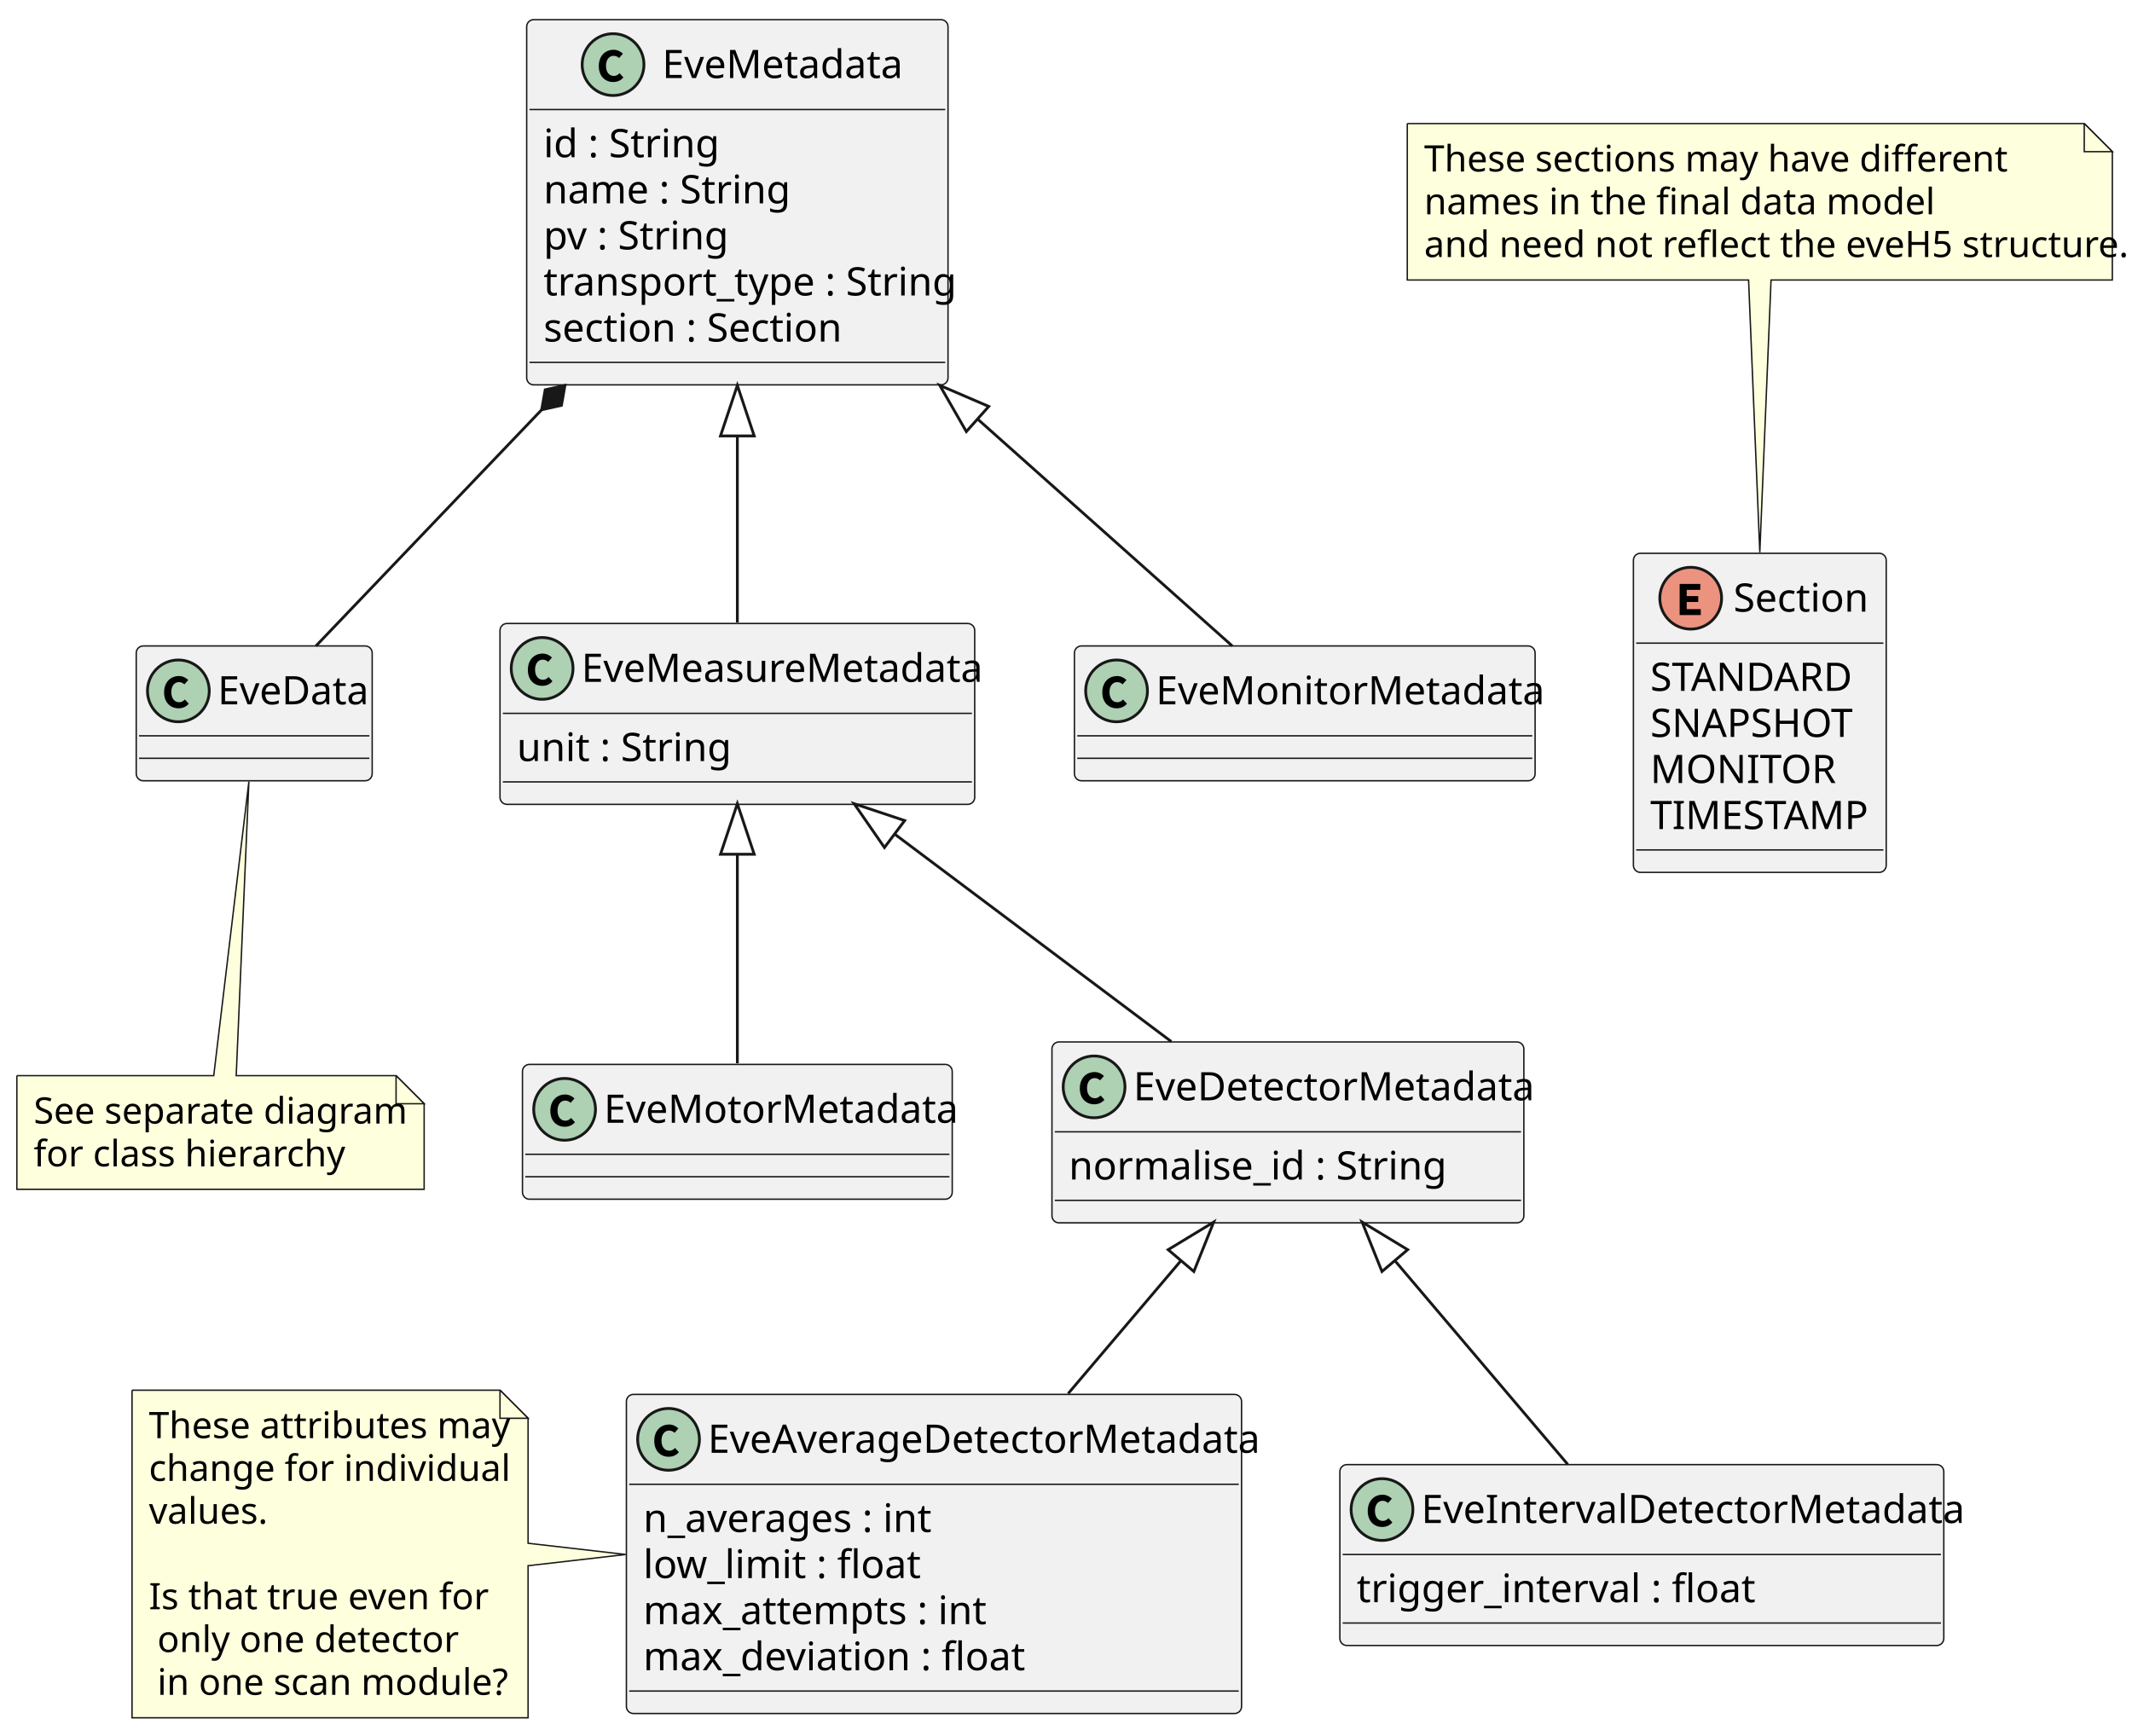
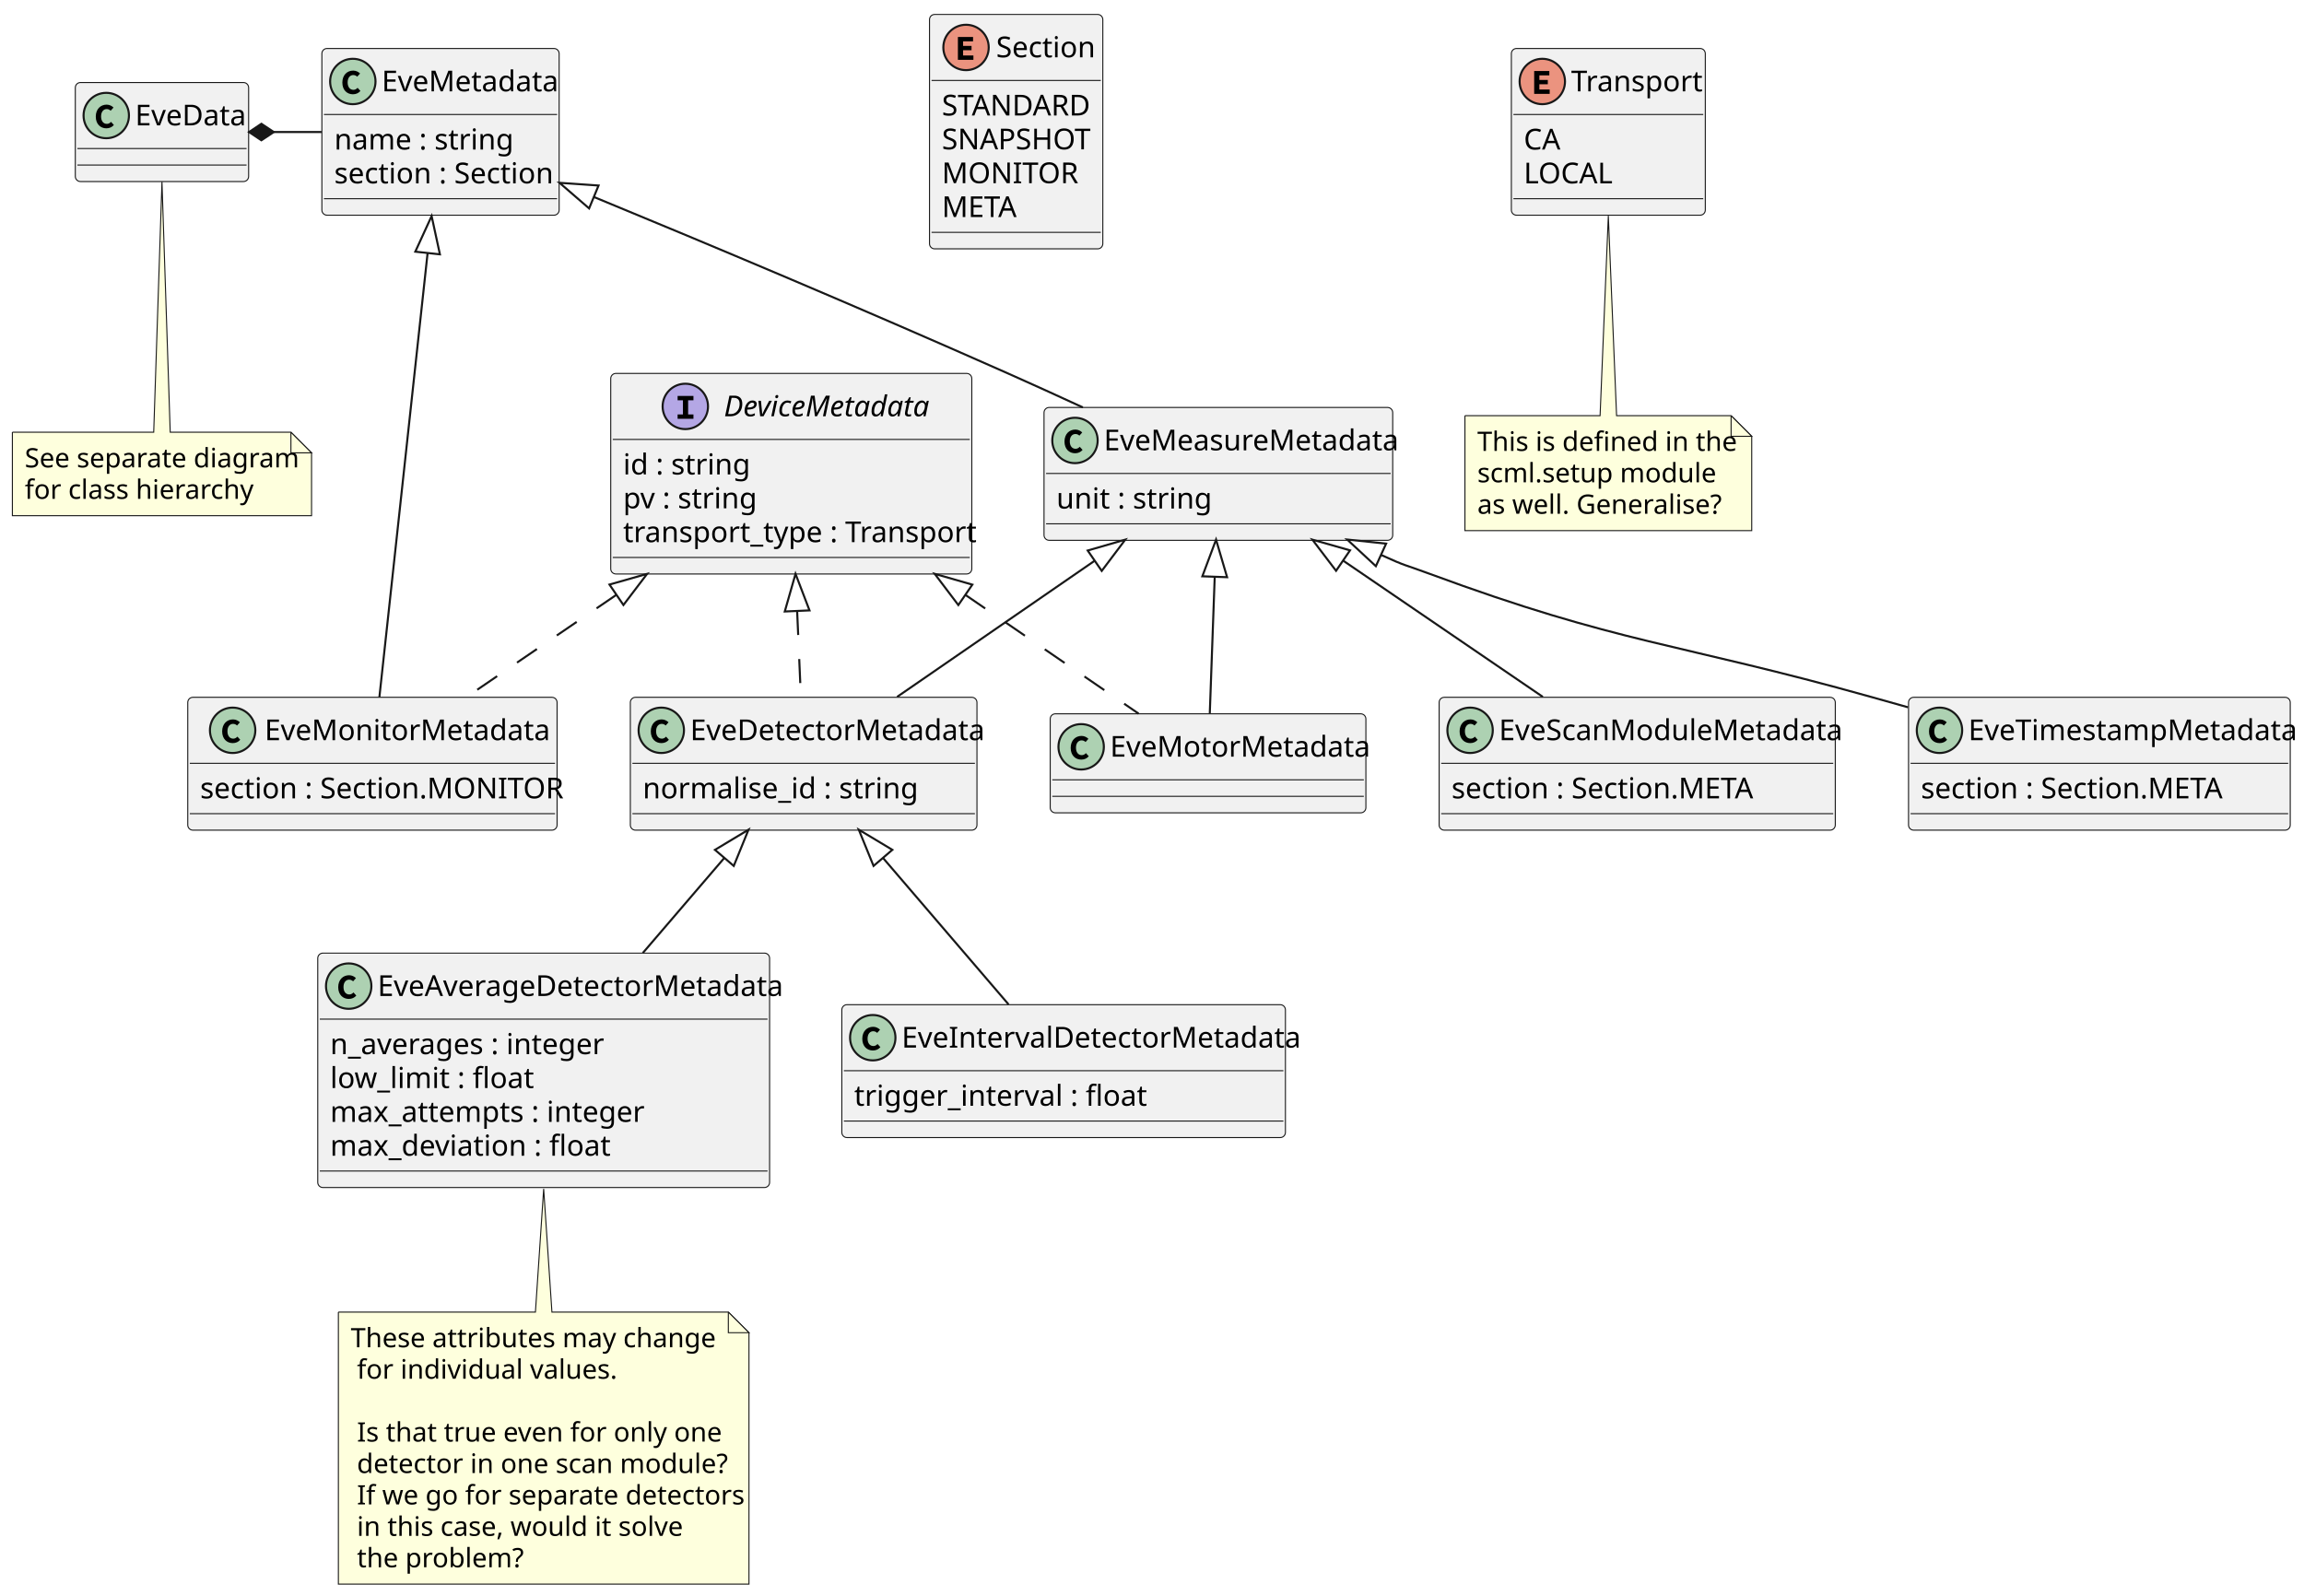
- <svg xmlns="http://www.w3.org/2000/svg" contentStyleType="text/css" height="618px" preserveAspectRatio="none" style="width:759px;height:618px;background:#FFFFFF;" version="1.1" viewBox="0 0 759 618" width="759px" zoomAndPan="magnify">
+ <svg xmlns="http://www.w3.org/2000/svg" contentStyleType="text/css" height="464.4px" preserveAspectRatio="none" style="width:670px;height:464px;background:#FFFFFF;" version="1.1" viewBox="0 0 670 464" width="670.2px" zoomAndPan="magnify">
  <defs />
  <g>
    <g id="elem_EveMetadata">
-       <rect codeLine="2" fill="#F1F1F1" height="130.031" id="EveMetadata" rx="2.5" ry="2.5" style="stroke:#181818;stroke-width:0.5;" width="150" x="187.5" y="7" />
-       <ellipse cx="218.25" cy="23" fill="#ADD1B2" rx="11" ry="11" style="stroke:#181818;stroke-width:1.0;" />
-       <path d="M218.297,29.203 C219.797,29.203 221.031,28.641 221.938,27.578 L220.562,26.062 C220.016,26.656 219.359,27.047 218.562,27.047 C216.891,27.047 215.734,25.719 215.734,23.438 C215.734,21.219 216.891,19.875 218.453,19.875 C219.266,19.875 219.859,20.188 220.391,20.672 L221.766,19.125 C221.016,18.391 219.859,17.719 218.453,17.719 C215.5,17.719 213.172,19.859 213.172,23.531 C213.172,27.25 215.547,29.203 218.297,29.203 Z " fill="#000000" />
-       <text fill="#000000" font-family="sans-serif" font-size="14" lengthAdjust="spacing" textLength="83" x="235.75" y="27.785">EveMetadata</text>
-       <line style="stroke:#181818;stroke-width:0.5;" x1="188.5" x2="336.5" y1="39" y2="39" />
-       <text fill="#000000" font-family="sans-serif" font-size="14" lengthAdjust="spacing" textLength="57" x="193.5" y="55.988">id : String</text>
-       <text fill="#000000" font-family="sans-serif" font-size="14" lengthAdjust="spacing" textLength="81" x="193.5" y="72.394">name : String</text>
-       <text fill="#000000" font-family="sans-serif" font-size="14" lengthAdjust="spacing" textLength="61" x="193.5" y="88.801">pv : String</text>
-       <text fill="#000000" font-family="sans-serif" font-size="14" lengthAdjust="spacing" textLength="138" x="193.5" y="105.207">transport_type : String</text>
-       <text fill="#000000" font-family="sans-serif" font-size="14" lengthAdjust="spacing" textLength="100" x="193.5" y="121.613">section : Section</text>
-       <line style="stroke:#181818;stroke-width:0.5;" x1="188.5" x2="336.5" y1="129.031" y2="129.031" />
+       <rect codeLine="2" fill="#F1F1F1" height="48.487" id="EveMetadata" rx="1.5" ry="1.5" style="stroke:#181818;stroke-width:0.3;" width="69" x="93.6" y="14.1" />
+       <ellipse cx="102.6" cy="23.7" fill="#ADD1B2" rx="6.6" ry="6.6" style="stroke:#181818;stroke-width:0.6;" />
+       <path d="M102.628,27.422 C103.528,27.422 104.269,27.084 104.812,26.447 L103.987,25.538 C103.659,25.894 103.266,26.128 102.787,26.128 C101.784,26.128 101.091,25.331 101.091,23.962 C101.091,22.631 101.784,21.825 102.722,21.825 C103.209,21.825 103.566,22.012 103.884,22.303 L104.709,21.375 C104.259,20.934 103.566,20.531 102.722,20.531 C100.95,20.531 99.553,21.816 99.553,24.019 C99.553,26.25 100.978,27.422 102.628,27.422 Z " fill="#000000" />
+       <text fill="#000000" font-family="sans-serif" font-size="8.4" lengthAdjust="spacing" textLength="49.8" x="111" y="26.571">EveMetadata</text>
+       <line style="stroke:#181818;stroke-width:0.3;" x1="94.2" x2="162" y1="33.3" y2="33.3" />
+       <text fill="#000000" font-family="sans-serif" font-size="8.4" lengthAdjust="spacing" textLength="48" x="97.2" y="43.493">name : string</text>
+       <text fill="#000000" font-family="sans-serif" font-size="8.4" lengthAdjust="spacing" textLength="60" x="97.2" y="53.337">section : Section</text>
+       <line style="stroke:#181818;stroke-width:0.3;" x1="94.2" x2="162" y1="57.788" y2="57.788" />
    </g>
    <g id="elem_EveData">
-       <rect codeLine="10" fill="#F1F1F1" height="48" id="EveData" rx="2.5" ry="2.5" style="stroke:#181818;stroke-width:0.5;" width="84" x="48.5" y="230" />
-       <ellipse cx="63.5" cy="246" fill="#ADD1B2" rx="11" ry="11" style="stroke:#181818;stroke-width:1.0;" />
-       <path d="M63.547,252.203 C65.047,252.203 66.281,251.641 67.188,250.578 L65.812,249.062 C65.266,249.656 64.609,250.047 63.812,250.047 C62.141,250.047 60.984,248.719 60.984,246.438 C60.984,244.219 62.141,242.875 63.703,242.875 C64.516,242.875 65.109,243.188 65.641,243.672 L67.016,242.125 C66.266,241.391 65.109,240.719 63.703,240.719 C60.75,240.719 58.422,242.859 58.422,246.531 C58.422,250.25 60.797,252.203 63.547,252.203 Z " fill="#000000" />
-       <text fill="#000000" font-family="sans-serif" font-size="14" lengthAdjust="spacing" textLength="52" x="77.5" y="250.785">EveData</text>
-       <line style="stroke:#181818;stroke-width:0.5;" x1="49.5" x2="131.5" y1="262" y2="262" />
-       <line style="stroke:#181818;stroke-width:0.5;" x1="49.5" x2="131.5" y1="270" y2="270" />
+       <rect codeLine="7" fill="#F1F1F1" height="28.8" id="EveData" rx="1.5" ry="1.5" style="stroke:#181818;stroke-width:0.3;" width="50.4" x="21.9" y="24" />
+       <ellipse cx="30.9" cy="33.6" fill="#ADD1B2" rx="6.6" ry="6.6" style="stroke:#181818;stroke-width:0.6;" />
+       <path d="M30.928,37.322 C31.828,37.322 32.569,36.984 33.112,36.347 L32.288,35.438 C31.959,35.794 31.566,36.028 31.087,36.028 C30.084,36.028 29.391,35.231 29.391,33.862 C29.391,32.531 30.084,31.725 31.022,31.725 C31.509,31.725 31.866,31.913 32.184,32.203 L33.009,31.275 C32.559,30.834 31.866,30.431 31.022,30.431 C29.25,30.431 27.853,31.716 27.853,33.919 C27.853,36.15 29.278,37.322 30.928,37.322 Z " fill="#000000" />
+       <text fill="#000000" font-family="sans-serif" font-size="8.4" lengthAdjust="spacing" textLength="31.2" x="39.3" y="36.471">EveData</text>
+       <line style="stroke:#181818;stroke-width:0.3;" x1="22.5" x2="71.7" y1="43.2" y2="43.2" />
+       <line style="stroke:#181818;stroke-width:0.3;" x1="22.5" x2="71.7" y1="48" y2="48" />
    </g>
    <g id="elem_GMN4">
-       <path d="M6,383 L6,423.469 A0,0 0 0 0 6,423.469 L151,423.469 A0,0 0 0 0 151,423.469 L151,393 L141,383 L84.09,383 L88.6,278.29 L76.09,383 L6,383 A0,0 0 0 0 6,383 " fill="#FEFFDD" style="stroke:#181818;stroke-width:0.5;" />
-       <path d="M141,383 L141,393 L151,393 L141,383 " fill="#FEFFDD" style="stroke:#181818;stroke-width:0.5;" />
-       <text fill="#000000" font-family="sans-serif" font-size="13" lengthAdjust="spacing" textLength="124" x="12" y="400.06">See separate diagram</text>
-       <text fill="#000000" font-family="sans-serif" font-size="13" lengthAdjust="spacing" textLength="105" x="12" y="415.295">for class hierarchy</text>
+       <path d="M3.6,125.7 L3.6,149.981 A0,0 0 0 0 3.6,149.981 L90.6,149.981 A0,0 0 0 0 90.6,149.981 L90.6,131.7 L84.6,125.7 L49.5,125.7 L47.1,52.848 L44.7,125.7 L3.6,125.7 A0,0 0 0 0 3.6,125.7 " fill="#FEFFDD" style="stroke:#181818;stroke-width:0.3;" />
+       <path d="M84.6,125.7 L84.6,131.7 L90.6,131.7 L84.6,125.7 " fill="#FEFFDD" style="stroke:#181818;stroke-width:0.3;" />
+       <text fill="#000000" font-family="sans-serif" font-size="7.8" lengthAdjust="spacing" textLength="74.4" x="7.2" y="135.936">See separate diagram</text>
+       <text fill="#000000" font-family="sans-serif" font-size="7.8" lengthAdjust="spacing" textLength="63" x="7.2" y="145.077">for class hierarchy</text>
    </g>
    <g id="elem_Section">
-       <rect codeLine="14" fill="#F1F1F1" height="113.625" id="Section" rx="2.5" ry="2.5" style="stroke:#181818;stroke-width:0.5;" width="90" x="581.5" y="197" />
-       <ellipse cx="601.9" cy="213" fill="#EB937F" rx="11" ry="11" style="stroke:#181818;stroke-width:1.0;" />
-       <path d="M597.962,219 L605.478,219 L605.478,216.891 L600.478,216.891 L600.478,214.344 L604.572,214.344 L604.572,212.25 L600.478,212.25 L600.478,210.031 L605.306,210.031 L605.306,207.922 L597.962,207.922 L597.962,219 Z " fill="#000000" />
-       <text fill="#000000" font-family="sans-serif" font-size="14" lengthAdjust="spacing" textLength="46" x="617.1" y="217.785">Section</text>
-       <line style="stroke:#181818;stroke-width:0.5;" x1="582.5" x2="670.5" y1="229" y2="229" />
-       <text fill="#000000" font-family="sans-serif" font-size="14" lengthAdjust="spacing" textLength="71" x="587.5" y="245.988">STANDARD</text>
-       <text fill="#000000" font-family="sans-serif" font-size="14" lengthAdjust="spacing" textLength="72" x="587.5" y="262.394">SNAPSHOT</text>
-       <text fill="#000000" font-family="sans-serif" font-size="14" lengthAdjust="spacing" textLength="63" x="587.5" y="278.801">MONITOR</text>
-       <text fill="#000000" font-family="sans-serif" font-size="14" lengthAdjust="spacing" textLength="78" x="587.5" y="295.207">TIMESTAMP</text>
-       <line style="stroke:#181818;stroke-width:0.5;" x1="582.5" x2="670.5" y1="302.625" y2="302.625" />
-     </g>
-     <g id="elem_GMN8">
-       <path d="M501,44 L501,99.703 A0,0 0 0 0 501,99.703 L622.5,99.703 L626.5,196.67 L630.5,99.703 L752,99.703 A0,0 0 0 0 752,99.703 L752,54 L742,44 L501,44 A0,0 0 0 0 501,44 " fill="#FEFFDD" style="stroke:#181818;stroke-width:0.5;" />
-       <path d="M742,44 L742,54 L752,54 L742,44 " fill="#FEFFDD" style="stroke:#181818;stroke-width:0.5;" />
-       <text fill="#000000" font-family="sans-serif" font-size="13" lengthAdjust="spacing" textLength="197" x="507" y="61.06">These sections may have different</text>
-       <text fill="#000000" font-family="sans-serif" font-size="13" lengthAdjust="spacing" textLength="167" x="507" y="76.295">names in the final data model</text>
-       <text fill="#000000" font-family="sans-serif" font-size="13" lengthAdjust="spacing" textLength="230" x="507" y="91.529">and need not reflect the eveH5 structure.</text>
+       <rect codeLine="11" fill="#F1F1F1" height="68.175" id="Section" rx="1.5" ry="1.5" style="stroke:#181818;stroke-width:0.3;" width="50.4" x="270.3" y="4.2" />
+       <ellipse cx="280.92" cy="13.8" fill="#EB937F" rx="6.6" ry="6.6" style="stroke:#181818;stroke-width:0.6;" />
+       <path d="M278.558,17.4 L283.067,17.4 L283.067,16.134 L280.067,16.134 L280.067,14.606 L282.523,14.606 L282.523,13.35 L280.067,13.35 L280.067,12.019 L282.964,12.019 L282.964,10.753 L278.558,10.753 L278.558,17.4 Z " fill="#000000" />
+       <text fill="#000000" font-family="sans-serif" font-size="8.4" lengthAdjust="spacing" textLength="27.6" x="289.68" y="16.671">Section</text>
+       <line style="stroke:#181818;stroke-width:0.3;" x1="270.9" x2="320.1" y1="23.4" y2="23.4" />
+       <text fill="#000000" font-family="sans-serif" font-size="8.4" lengthAdjust="spacing" textLength="42.6" x="273.9" y="33.593">STANDARD</text>
+       <text fill="#000000" font-family="sans-serif" font-size="8.4" lengthAdjust="spacing" textLength="43.2" x="273.9" y="43.437">SNAPSHOT</text>
+       <text fill="#000000" font-family="sans-serif" font-size="8.4" lengthAdjust="spacing" textLength="37.8" x="273.9" y="53.281">MONITOR</text>
+       <text fill="#000000" font-family="sans-serif" font-size="8.4" lengthAdjust="spacing" textLength="22.2" x="273.9" y="63.124">META</text>
+       <line style="stroke:#181818;stroke-width:0.3;" x1="270.9" x2="320.1" y1="67.575" y2="67.575" />
+     </g>
+     <g id="elem_Transport">
+       <rect codeLine="18" fill="#F1F1F1" height="48.487" id="Transport" rx="1.5" ry="1.5" style="stroke:#181818;stroke-width:0.3;" width="56.4" x="439.5" y="14.1" />
+       <ellipse cx="448.5" cy="23.7" fill="#EB937F" rx="6.6" ry="6.6" style="stroke:#181818;stroke-width:0.6;" />
+       <path d="M446.137,27.3 L450.647,27.3 L450.647,26.034 L447.647,26.034 L447.647,24.506 L450.103,24.506 L450.103,23.25 L447.647,23.25 L447.647,21.919 L450.544,21.919 L450.544,20.653 L446.137,20.653 L446.137,27.3 Z " fill="#000000" />
+       <text fill="#000000" font-family="sans-serif" font-size="8.4" lengthAdjust="spacing" textLength="37.2" x="456.9" y="26.571">Transport</text>
+       <line style="stroke:#181818;stroke-width:0.3;" x1="440.1" x2="495.3" y1="33.3" y2="33.3" />
+       <text fill="#000000" font-family="sans-serif" font-size="8.4" lengthAdjust="spacing" textLength="10.8" x="443.1" y="43.493">CA</text>
+       <text fill="#000000" font-family="sans-serif" font-size="8.4" lengthAdjust="spacing" textLength="26.4" x="443.1" y="53.337">LOCAL</text>
+       <line style="stroke:#181818;stroke-width:0.3;" x1="440.1" x2="495.3" y1="57.788" y2="57.788" />
+     </g>
+     <g id="elem_GMN9">
+       <path d="M426,120.9 L426,154.322 A0,0 0 0 0 426,154.322 L509.4,154.322 A0,0 0 0 0 509.4,154.322 L509.4,126.9 L503.4,120.9 L470.1,120.9 L467.7,62.748 L465.3,120.9 L426,120.9 A0,0 0 0 0 426,120.9 " fill="#FEFFDD" style="stroke:#181818;stroke-width:0.3;" />
+       <path d="M503.4,120.9 L503.4,126.9 L509.4,126.9 L503.4,120.9 " fill="#FEFFDD" style="stroke:#181818;stroke-width:0.3;" />
+       <text fill="#000000" font-family="sans-serif" font-size="7.8" lengthAdjust="spacing" textLength="70.8" x="429.6" y="131.136">This is defined in the</text>
+       <text fill="#000000" font-family="sans-serif" font-size="7.8" lengthAdjust="spacing" textLength="64.8" x="429.6" y="140.277">scml.setup module</text>
+       <text fill="#000000" font-family="sans-serif" font-size="7.8" lengthAdjust="spacing" textLength="67.8" x="429.6" y="149.418">as well. Generalise?</text>
+     </g>
+     <g id="elem_DeviceMetadata">
+       <rect codeLine="24" fill="#F1F1F1" height="58.331" id="DeviceMetadata" rx="1.5" ry="1.5" style="stroke:#181818;stroke-width:0.3;" width="105" x="177.6" y="108.6" />
+       <ellipse cx="199.29" cy="118.2" fill="#B4A7E5" rx="6.6" ry="6.6" style="stroke:#181818;stroke-width:0.6;" />
+       <path d="M197.049,121.8 L201.653,121.8 L201.653,120.534 L200.106,120.534 L200.106,116.419 L201.653,116.419 L201.653,115.153 L197.049,115.153 L197.049,116.419 L198.596,116.419 L198.596,120.534 L197.049,120.534 L197.049,121.8 Z " fill="#000000" />
+       <text fill="#000000" font-family="sans-serif" font-size="8.4" font-style="italic" lengthAdjust="spacing" textLength="57.6" x="210.51" y="121.071">DeviceMetadata</text>
+       <line style="stroke:#181818;stroke-width:0.3;" x1="178.2" x2="282" y1="127.8" y2="127.8" />
+       <text fill="#000000" font-family="sans-serif" font-size="8.4" lengthAdjust="spacing" textLength="33.6" x="181.2" y="137.993">id : string</text>
+       <text fill="#000000" font-family="sans-serif" font-size="8.4" lengthAdjust="spacing" textLength="36" x="181.2" y="147.837">pv : string</text>
+       <text fill="#000000" font-family="sans-serif" font-size="8.4" lengthAdjust="spacing" textLength="97.8" x="181.2" y="157.68">transport_type : Transport</text>
+       <line style="stroke:#181818;stroke-width:0.3;" x1="178.2" x2="282" y1="162.131" y2="162.131" />
    </g>
    <g id="elem_EveMeasureMetadata">
-       <rect codeLine="22" fill="#F1F1F1" height="64.406" id="EveMeasureMetadata" rx="2.5" ry="2.5" style="stroke:#181818;stroke-width:0.5;" width="169" x="178" y="222" />
-       <ellipse cx="193" cy="238" fill="#ADD1B2" rx="11" ry="11" style="stroke:#181818;stroke-width:1.0;" />
-       <path d="M193.047,244.203 C194.547,244.203 195.781,243.641 196.688,242.578 L195.312,241.062 C194.766,241.656 194.109,242.047 193.312,242.047 C191.641,242.047 190.484,240.719 190.484,238.438 C190.484,236.219 191.641,234.875 193.203,234.875 C194.016,234.875 194.609,235.188 195.141,235.672 L196.516,234.125 C195.766,233.391 194.609,232.719 193.203,232.719 C190.25,232.719 187.922,234.859 187.922,238.531 C187.922,242.25 190.297,244.203 193.047,244.203 Z " fill="#000000" />
-       <text fill="#000000" font-family="sans-serif" font-size="14" lengthAdjust="spacing" textLength="137" x="207" y="242.785">EveMeasureMetadata</text>
-       <line style="stroke:#181818;stroke-width:0.5;" x1="179" x2="346" y1="254" y2="254" />
-       <text fill="#000000" font-family="sans-serif" font-size="14" lengthAdjust="spacing" textLength="70" x="184" y="270.988">unit : String</text>
-       <line style="stroke:#181818;stroke-width:0.5;" x1="179" x2="346" y1="278.406" y2="278.406" />
+       <rect codeLine="30" fill="#F1F1F1" height="38.644" id="EveMeasureMetadata" rx="1.5" ry="1.5" style="stroke:#181818;stroke-width:0.3;" width="101.4" x="303.6" y="118.5" />
+       <ellipse cx="312.6" cy="128.1" fill="#ADD1B2" rx="6.6" ry="6.6" style="stroke:#181818;stroke-width:0.6;" />
+       <path d="M312.628,131.822 C313.528,131.822 314.269,131.484 314.812,130.847 L313.988,129.938 C313.659,130.294 313.266,130.528 312.788,130.528 C311.784,130.528 311.091,129.731 311.091,128.363 C311.091,127.031 311.784,126.225 312.722,126.225 C313.209,126.225 313.566,126.412 313.884,126.703 L314.709,125.775 C314.259,125.334 313.566,124.931 312.722,124.931 C310.95,124.931 309.553,126.216 309.553,128.419 C309.553,130.65 310.978,131.822 312.628,131.822 Z " fill="#000000" />
+       <text fill="#000000" font-family="sans-serif" font-size="8.4" lengthAdjust="spacing" textLength="82.2" x="321" y="130.971">EveMeasureMetadata</text>
+       <line style="stroke:#181818;stroke-width:0.3;" x1="304.2" x2="404.4" y1="137.7" y2="137.7" />
+       <text fill="#000000" font-family="sans-serif" font-size="8.4" lengthAdjust="spacing" textLength="41.4" x="307.2" y="147.893">unit : string</text>
+       <line style="stroke:#181818;stroke-width:0.3;" x1="304.2" x2="404.4" y1="152.344" y2="152.344" />
    </g>
    <g id="elem_EveMonitorMetadata">
-       <rect codeLine="26" fill="#F1F1F1" height="48" id="EveMonitorMetadata" rx="2.5" ry="2.5" style="stroke:#181818;stroke-width:0.5;" width="164" x="382.5" y="230" />
-       <ellipse cx="397.5" cy="246" fill="#ADD1B2" rx="11" ry="11" style="stroke:#181818;stroke-width:1.0;" />
-       <path d="M397.547,252.203 C399.047,252.203 400.281,251.641 401.188,250.578 L399.812,249.062 C399.266,249.656 398.609,250.047 397.812,250.047 C396.141,250.047 394.984,248.719 394.984,246.438 C394.984,244.219 396.141,242.875 397.703,242.875 C398.516,242.875 399.109,243.188 399.641,243.672 L401.016,242.125 C400.266,241.391 399.109,240.719 397.703,240.719 C394.75,240.719 392.422,242.859 392.422,246.531 C392.422,250.25 394.797,252.203 397.547,252.203 Z " fill="#000000" />
-       <text fill="#000000" font-family="sans-serif" font-size="14" lengthAdjust="spacing" textLength="132" x="411.5" y="250.785">EveMonitorMetadata</text>
-       <line style="stroke:#181818;stroke-width:0.5;" x1="383.5" x2="545.5" y1="262" y2="262" />
-       <line style="stroke:#181818;stroke-width:0.5;" x1="383.5" x2="545.5" y1="270" y2="270" />
+       <rect codeLine="34" fill="#F1F1F1" height="38.644" id="EveMonitorMetadata" rx="1.5" ry="1.5" style="stroke:#181818;stroke-width:0.3;" width="107.4" x="54.6" y="202.8" />
+       <ellipse cx="67.65" cy="212.4" fill="#ADD1B2" rx="6.6" ry="6.6" style="stroke:#181818;stroke-width:0.6;" />
+       <path d="M67.678,216.122 C68.578,216.122 69.319,215.784 69.862,215.147 L69.037,214.238 C68.709,214.594 68.316,214.828 67.838,214.828 C66.834,214.828 66.141,214.031 66.141,212.662 C66.141,211.331 66.834,210.525 67.772,210.525 C68.259,210.525 68.616,210.713 68.934,211.003 L69.759,210.075 C69.309,209.634 68.616,209.231 67.772,209.231 C66,209.231 64.603,210.516 64.603,212.719 C64.603,214.95 66.028,216.122 67.678,216.122 Z " fill="#000000" />
+       <text fill="#000000" font-family="sans-serif" font-size="8.4" lengthAdjust="spacing" textLength="79.2" x="76.95" y="215.271">EveMonitorMetadata</text>
+       <line style="stroke:#181818;stroke-width:0.3;" x1="55.2" x2="161.4" y1="222" y2="222" />
+       <text fill="#000000" font-family="sans-serif" font-size="8.4" lengthAdjust="spacing" textLength="100.2" x="58.2" y="232.193">section : Section.MONITOR</text>
+       <line style="stroke:#181818;stroke-width:0.3;" x1="55.2" x2="161.4" y1="236.644" y2="236.644" />
    </g>
    <g id="elem_EveMotorMetadata">
-       <rect codeLine="29" fill="#F1F1F1" height="48" id="EveMotorMetadata" rx="2.5" ry="2.5" style="stroke:#181818;stroke-width:0.5;" width="153" x="186" y="379" />
-       <ellipse cx="201" cy="395" fill="#ADD1B2" rx="11" ry="11" style="stroke:#181818;stroke-width:1.0;" />
-       <path d="M201.047,401.203 C202.547,401.203 203.781,400.641 204.688,399.578 L203.312,398.062 C202.766,398.656 202.109,399.047 201.312,399.047 C199.641,399.047 198.484,397.719 198.484,395.438 C198.484,393.219 199.641,391.875 201.203,391.875 C202.016,391.875 202.609,392.188 203.141,392.672 L204.516,391.125 C203.766,390.391 202.609,389.719 201.203,389.719 C198.25,389.719 195.922,391.859 195.922,395.531 C195.922,399.25 198.297,401.203 201.047,401.203 Z " fill="#000000" />
-       <text fill="#000000" font-family="sans-serif" font-size="14" lengthAdjust="spacing" textLength="121" x="215" y="399.785">EveMotorMetadata</text>
-       <line style="stroke:#181818;stroke-width:0.5;" x1="187" x2="338" y1="411" y2="411" />
-       <line style="stroke:#181818;stroke-width:0.5;" x1="187" x2="338" y1="419" y2="419" />
+       <rect codeLine="38" fill="#F1F1F1" height="28.8" id="EveMotorMetadata" rx="1.5" ry="1.5" style="stroke:#181818;stroke-width:0.3;" width="91.8" x="305.4" y="207.6" />
+       <ellipse cx="314.4" cy="217.2" fill="#ADD1B2" rx="6.6" ry="6.6" style="stroke:#181818;stroke-width:0.6;" />
+       <path d="M314.428,220.922 C315.328,220.922 316.069,220.584 316.613,219.947 L315.788,219.037 C315.459,219.394 315.066,219.628 314.587,219.628 C313.584,219.628 312.891,218.831 312.891,217.463 C312.891,216.131 313.584,215.325 314.522,215.325 C315.009,215.325 315.366,215.512 315.684,215.803 L316.509,214.875 C316.059,214.434 315.366,214.031 314.522,214.031 C312.75,214.031 311.353,215.316 311.353,217.519 C311.353,219.75 312.778,220.922 314.428,220.922 Z " fill="#000000" />
+       <text fill="#000000" font-family="sans-serif" font-size="8.4" lengthAdjust="spacing" textLength="72.6" x="322.8" y="220.071">EveMotorMetadata</text>
+       <line style="stroke:#181818;stroke-width:0.3;" x1="306" x2="396.6" y1="226.8" y2="226.8" />
+       <line style="stroke:#181818;stroke-width:0.3;" x1="306" x2="396.6" y1="231.6" y2="231.6" />
    </g>
    <g id="elem_EveDetectorMetadata">
-       <rect codeLine="32" fill="#F1F1F1" height="64.406" id="EveDetectorMetadata" rx="2.5" ry="2.5" style="stroke:#181818;stroke-width:0.5;" width="168" x="374.5" y="371" />
-       <ellipse cx="389.5" cy="387" fill="#ADD1B2" rx="11" ry="11" style="stroke:#181818;stroke-width:1.0;" />
-       <path d="M389.547,393.203 C391.047,393.203 392.281,392.641 393.188,391.578 L391.812,390.062 C391.266,390.656 390.609,391.047 389.812,391.047 C388.141,391.047 386.984,389.719 386.984,387.438 C386.984,385.219 388.141,383.875 389.703,383.875 C390.516,383.875 391.109,384.188 391.641,384.672 L393.016,383.125 C392.266,382.391 391.109,381.719 389.703,381.719 C386.75,381.719 384.422,383.859 384.422,387.531 C384.422,391.25 386.797,393.203 389.547,393.203 Z " fill="#000000" />
-       <text fill="#000000" font-family="sans-serif" font-size="14" lengthAdjust="spacing" textLength="136" x="403.5" y="391.785">EveDetectorMetadata</text>
-       <line style="stroke:#181818;stroke-width:0.5;" x1="375.5" x2="541.5" y1="403" y2="403" />
-       <text fill="#000000" font-family="sans-serif" font-size="14" lengthAdjust="spacing" textLength="124" x="380.5" y="419.988">normalise_id : String</text>
-       <line style="stroke:#181818;stroke-width:0.5;" x1="375.5" x2="541.5" y1="427.406" y2="427.406" />
+       <rect codeLine="41" fill="#F1F1F1" height="38.644" id="EveDetectorMetadata" rx="1.5" ry="1.5" style="stroke:#181818;stroke-width:0.3;" width="100.8" x="183.3" y="202.8" />
+       <ellipse cx="192.3" cy="212.4" fill="#ADD1B2" rx="6.6" ry="6.6" style="stroke:#181818;stroke-width:0.6;" />
+       <path d="M192.328,216.122 C193.228,216.122 193.969,215.784 194.512,215.147 L193.688,214.238 C193.359,214.594 192.966,214.828 192.488,214.828 C191.484,214.828 190.791,214.031 190.791,212.662 C190.791,211.331 191.484,210.525 192.422,210.525 C192.909,210.525 193.266,210.713 193.584,211.003 L194.409,210.075 C193.959,209.634 193.266,209.231 192.422,209.231 C190.65,209.231 189.253,210.516 189.253,212.719 C189.253,214.95 190.678,216.122 192.328,216.122 Z " fill="#000000" />
+       <text fill="#000000" font-family="sans-serif" font-size="8.4" lengthAdjust="spacing" textLength="81.6" x="200.7" y="215.271">EveDetectorMetadata</text>
+       <line style="stroke:#181818;stroke-width:0.3;" x1="183.9" x2="283.5" y1="222" y2="222" />
+       <text fill="#000000" font-family="sans-serif" font-size="8.4" lengthAdjust="spacing" textLength="73.8" x="186.9" y="232.193">normalise_id : string</text>
+       <line style="stroke:#181818;stroke-width:0.3;" x1="183.9" x2="283.5" y1="236.644" y2="236.644" />
+     </g>
+     <g id="elem_EveTimestampMetadata">
+       <rect codeLine="45" fill="#F1F1F1" height="38.644" id="EveTimestampMetadata" rx="1.5" ry="1.5" style="stroke:#181818;stroke-width:0.3;" width="111" x="555" y="202.8" />
+       <ellipse cx="564" cy="212.4" fill="#ADD1B2" rx="6.6" ry="6.6" style="stroke:#181818;stroke-width:0.6;" />
+       <path d="M564.028,216.122 C564.928,216.122 565.669,215.784 566.212,215.147 L565.388,214.238 C565.059,214.594 564.666,214.828 564.188,214.828 C563.184,214.828 562.491,214.031 562.491,212.662 C562.491,211.331 563.184,210.525 564.122,210.525 C564.609,210.525 564.966,210.713 565.284,211.003 L566.109,210.075 C565.659,209.634 564.966,209.231 564.122,209.231 C562.35,209.231 560.953,210.516 560.953,212.719 C560.953,214.95 562.378,216.122 564.028,216.122 Z " fill="#000000" />
+       <text fill="#000000" font-family="sans-serif" font-size="8.4" lengthAdjust="spacing" textLength="91.8" x="572.4" y="215.271">EveTimestampMetadata</text>
+       <line style="stroke:#181818;stroke-width:0.3;" x1="555.6" x2="665.4" y1="222" y2="222" />
+       <text fill="#000000" font-family="sans-serif" font-size="8.4" lengthAdjust="spacing" textLength="84.6" x="558.6" y="232.193">section : Section.META</text>
+       <line style="stroke:#181818;stroke-width:0.3;" x1="555.6" x2="665.4" y1="236.644" y2="236.644" />
+     </g>
+     <g id="elem_EveScanModuleMetadata">
+       <rect codeLine="49" fill="#F1F1F1" height="38.644" id="EveScanModuleMetadata" rx="1.5" ry="1.5" style="stroke:#181818;stroke-width:0.3;" width="115.2" x="418.5" y="202.8" />
+       <ellipse cx="427.5" cy="212.4" fill="#ADD1B2" rx="6.6" ry="6.6" style="stroke:#181818;stroke-width:0.6;" />
+       <path d="M427.528,216.122 C428.428,216.122 429.169,215.784 429.712,215.147 L428.887,214.238 C428.559,214.594 428.166,214.828 427.688,214.828 C426.684,214.828 425.991,214.031 425.991,212.662 C425.991,211.331 426.684,210.525 427.622,210.525 C428.109,210.525 428.466,210.713 428.784,211.003 L429.609,210.075 C429.159,209.634 428.466,209.231 427.622,209.231 C425.85,209.231 424.453,210.516 424.453,212.719 C424.453,214.95 425.878,216.122 427.528,216.122 Z " fill="#000000" />
+       <text fill="#000000" font-family="sans-serif" font-size="8.4" lengthAdjust="spacing" textLength="96" x="435.9" y="215.271">EveScanModuleMetadata</text>
+       <line style="stroke:#181818;stroke-width:0.3;" x1="419.1" x2="533.1" y1="222" y2="222" />
+       <text fill="#000000" font-family="sans-serif" font-size="8.4" lengthAdjust="spacing" textLength="84.6" x="422.1" y="232.193">section : Section.META</text>
+       <line style="stroke:#181818;stroke-width:0.3;" x1="419.1" x2="533.1" y1="236.644" y2="236.644" />
    </g>
    <g id="elem_EveAverageDetectorMetadata">
-       <rect codeLine="36" fill="#F1F1F1" height="113.625" id="EveAverageDetectorMetadata" rx="2.5" ry="2.5" style="stroke:#181818;stroke-width:0.5;" width="219" x="223" y="496.5" />
-       <ellipse cx="238" cy="512.5" fill="#ADD1B2" rx="11" ry="11" style="stroke:#181818;stroke-width:1.0;" />
-       <path d="M238.047,518.703 C239.547,518.703 240.781,518.141 241.688,517.078 L240.312,515.562 C239.766,516.156 239.109,516.547 238.312,516.547 C236.641,516.547 235.484,515.219 235.484,512.938 C235.484,510.719 236.641,509.375 238.203,509.375 C239.016,509.375 239.609,509.688 240.141,510.172 L241.516,508.625 C240.766,507.891 239.609,507.219 238.203,507.219 C235.25,507.219 232.922,509.359 232.922,513.031 C232.922,516.75 235.297,518.703 238.047,518.703 Z " fill="#000000" />
-       <text fill="#000000" font-family="sans-serif" font-size="14" lengthAdjust="spacing" textLength="187" x="252" y="517.285">EveAverageDetectorMetadata</text>
-       <line style="stroke:#181818;stroke-width:0.5;" x1="224" x2="441" y1="528.5" y2="528.5" />
-       <text fill="#000000" font-family="sans-serif" font-size="14" lengthAdjust="spacing" textLength="96" x="229" y="545.488">n_averages : int</text>
-       <text fill="#000000" font-family="sans-serif" font-size="14" lengthAdjust="spacing" textLength="92" x="229" y="561.894">low_limit : float</text>
-       <text fill="#000000" font-family="sans-serif" font-size="14" lengthAdjust="spacing" textLength="115" x="229" y="578.301">max_attempts : int</text>
-       <text fill="#000000" font-family="sans-serif" font-size="14" lengthAdjust="spacing" textLength="128" x="229" y="594.707">max_deviation : float</text>
-       <line style="stroke:#181818;stroke-width:0.5;" x1="224" x2="441" y1="602.125" y2="602.125" />
-     </g>
-     <g id="elem_GMN16">
-       <path d="M47,495 L47,611.641 A0,0 0 0 0 47,611.641 L188,611.641 A0,0 0 0 0 188,611.641 L188,557.5 L222.75,553.5 L188,549.5 L188,505 L178,495 L47,495 A0,0 0 0 0 47,495 " fill="#FEFFDD" style="stroke:#181818;stroke-width:0.5;" />
-       <path d="M178,495 L178,505 L188,505 L178,495 " fill="#FEFFDD" style="stroke:#181818;stroke-width:0.5;" />
-       <text fill="#000000" font-family="sans-serif" font-size="13" lengthAdjust="spacing" textLength="120" x="53" y="512.061">These attributes may</text>
-       <text fill="#000000" font-family="sans-serif" font-size="13" lengthAdjust="spacing" textLength="117" x="53" y="527.295">change for individual</text>
-       <text fill="#000000" font-family="sans-serif" font-size="13" lengthAdjust="spacing" textLength="40" x="53" y="542.529">values.</text>
-       <text fill="#000000" font-family="sans-serif" font-size="13" lengthAdjust="spacing" textLength="3" x="53" y="557.764"> </text>
-       <text fill="#000000" font-family="sans-serif" font-size="13" lengthAdjust="spacing" textLength="110" x="53" y="572.998">Is that true even for</text>
-       <text fill="#000000" font-family="sans-serif" font-size="13" lengthAdjust="spacing" textLength="97" x="56" y="588.232">only one detector</text>
-       <text fill="#000000" font-family="sans-serif" font-size="13" lengthAdjust="spacing" textLength="116" x="56" y="603.467">in one scan module?</text>
+       <rect codeLine="53" fill="#F1F1F1" height="68.175" id="EveAverageDetectorMetadata" rx="1.5" ry="1.5" style="stroke:#181818;stroke-width:0.3;" width="131.4" x="92.4" y="277.2" />
+       <ellipse cx="101.4" cy="286.8" fill="#ADD1B2" rx="6.6" ry="6.6" style="stroke:#181818;stroke-width:0.6;" />
+       <path d="M101.428,290.522 C102.328,290.522 103.069,290.184 103.612,289.547 L102.787,288.637 C102.459,288.994 102.066,289.228 101.588,289.228 C100.584,289.228 99.891,288.431 99.891,287.062 C99.891,285.731 100.584,284.925 101.522,284.925 C102.009,284.925 102.366,285.113 102.684,285.403 L103.509,284.475 C103.059,284.034 102.366,283.631 101.522,283.631 C99.75,283.631 98.353,284.916 98.353,287.119 C98.353,289.35 99.778,290.522 101.428,290.522 Z " fill="#000000" />
+       <text fill="#000000" font-family="sans-serif" font-size="8.4" lengthAdjust="spacing" textLength="112.2" x="109.8" y="289.671">EveAverageDetectorMetadata</text>
+       <line style="stroke:#181818;stroke-width:0.3;" x1="93" x2="223.2" y1="296.4" y2="296.4" />
+       <text fill="#000000" font-family="sans-serif" font-size="8.4" lengthAdjust="spacing" textLength="73.8" x="96" y="306.593">n_averages : integer</text>
+       <text fill="#000000" font-family="sans-serif" font-size="8.4" lengthAdjust="spacing" textLength="55.2" x="96" y="316.437">low_limit : float</text>
+       <text fill="#000000" font-family="sans-serif" font-size="8.4" lengthAdjust="spacing" textLength="85.2" x="96" y="326.281">max_attempts : integer</text>
+       <text fill="#000000" font-family="sans-serif" font-size="8.4" lengthAdjust="spacing" textLength="76.8" x="96" y="336.124">max_deviation : float</text>
+       <line style="stroke:#181818;stroke-width:0.3;" x1="93" x2="223.2" y1="340.575" y2="340.575" />
+     </g>
+     <g id="elem_GMN23">
+       <path d="M98.4,381.6 L98.4,460.725 A0,0 0 0 0 98.4,460.725 L217.8,460.725 A0,0 0 0 0 217.8,460.725 L217.8,387.6 L211.8,381.6 L160.5,381.6 L158.1,345.768 L155.7,381.6 L98.4,381.6 A0,0 0 0 0 98.4,381.6 " fill="#FEFFDD" style="stroke:#181818;stroke-width:0.3;" />
+       <path d="M211.8,381.6 L211.8,387.6 L217.8,387.6 L211.8,381.6 " fill="#FEFFDD" style="stroke:#181818;stroke-width:0.3;" />
+       <text fill="#000000" font-family="sans-serif" font-size="7.8" lengthAdjust="spacing" textLength="99" x="102" y="391.836">These attributes may change</text>
+       <text fill="#000000" font-family="sans-serif" font-size="7.8" lengthAdjust="spacing" textLength="69" x="103.8" y="400.977">for individual values.</text>
+       <text fill="#000000" font-family="sans-serif" font-size="7.8" lengthAdjust="spacing" textLength="1.8" x="102" y="410.118"> </text>
+       <text fill="#000000" font-family="sans-serif" font-size="7.8" lengthAdjust="spacing" textLength="96" x="103.8" y="419.258">Is that true even for only one</text>
+       <text fill="#000000" font-family="sans-serif" font-size="7.8" lengthAdjust="spacing" textLength="99.6" x="103.8" y="428.399">detector in one scan module?</text>
+       <text fill="#000000" font-family="sans-serif" font-size="7.8" lengthAdjust="spacing" textLength="105" x="103.8" y="437.539">If we go for separate detectors</text>
+       <text fill="#000000" font-family="sans-serif" font-size="7.8" lengthAdjust="spacing" textLength="88.8" x="103.8" y="446.68">in this case, would it solve</text>
+       <text fill="#000000" font-family="sans-serif" font-size="7.8" lengthAdjust="spacing" textLength="43.8" x="103.8" y="455.821">the problem?</text>
    </g>
    <g id="elem_EveIntervalDetectorMetadata">
-       <rect codeLine="44" fill="#F1F1F1" height="64.406" id="EveIntervalDetectorMetadata" rx="2.5" ry="2.5" style="stroke:#181818;stroke-width:0.5;" width="215" x="477" y="521.5" />
-       <ellipse cx="492" cy="537.5" fill="#ADD1B2" rx="11" ry="11" style="stroke:#181818;stroke-width:1.0;" />
-       <path d="M492.047,543.703 C493.547,543.703 494.781,543.141 495.688,542.078 L494.312,540.562 C493.766,541.156 493.109,541.547 492.312,541.547 C490.641,541.547 489.484,540.219 489.484,537.938 C489.484,535.719 490.641,534.375 492.203,534.375 C493.016,534.375 493.609,534.688 494.141,535.172 L495.516,533.625 C494.766,532.891 493.609,532.219 492.203,532.219 C489.25,532.219 486.922,534.359 486.922,538.031 C486.922,541.75 489.297,543.703 492.047,543.703 Z " fill="#000000" />
-       <text fill="#000000" font-family="sans-serif" font-size="14" lengthAdjust="spacing" textLength="183" x="506" y="542.285">EveIntervalDetectorMetadata</text>
-       <line style="stroke:#181818;stroke-width:0.5;" x1="478" x2="691" y1="553.5" y2="553.5" />
-       <text fill="#000000" font-family="sans-serif" font-size="14" lengthAdjust="spacing" textLength="131" x="483" y="570.488">trigger_interval : float</text>
-       <line style="stroke:#181818;stroke-width:0.5;" x1="478" x2="691" y1="577.906" y2="577.906" />
-     </g>
-     <g id="link_EveMetadata_EveData">
-       <path codeLine="48" d="M192.84,145.896 C161.97,178.206 134.76,206.68 112.48,230 " fill="none" id="EveMetadata-backto-EveData" style="stroke:#181818;stroke-width:1.0;" />
-       <polygon fill="#181818" points="201.13,137.22,194.093,138.795,192.84,145.896,199.877,144.321,201.13,137.22" style="stroke:#181818;stroke-width:1.0;" />
+       <rect codeLine="70" fill="#F1F1F1" height="38.644" id="EveIntervalDetectorMetadata" rx="1.5" ry="1.5" style="stroke:#181818;stroke-width:0.3;" width="129" x="244.8" y="292.2" />
+       <ellipse cx="253.8" cy="301.8" fill="#ADD1B2" rx="6.6" ry="6.6" style="stroke:#181818;stroke-width:0.6;" />
+       <path d="M253.828,305.522 C254.728,305.522 255.469,305.184 256.012,304.547 L255.188,303.637 C254.859,303.994 254.466,304.228 253.988,304.228 C252.984,304.228 252.291,303.431 252.291,302.062 C252.291,300.731 252.984,299.925 253.922,299.925 C254.409,299.925 254.766,300.113 255.084,300.403 L255.909,299.475 C255.459,299.034 254.766,298.631 253.922,298.631 C252.15,298.631 250.753,299.916 250.753,302.119 C250.753,304.35 252.178,305.522 253.828,305.522 Z " fill="#000000" />
+       <text fill="#000000" font-family="sans-serif" font-size="8.4" lengthAdjust="spacing" textLength="109.8" x="262.2" y="304.671">EveIntervalDetectorMetadata</text>
+       <line style="stroke:#181818;stroke-width:0.3;" x1="245.4" x2="373.2" y1="311.4" y2="311.4" />
+       <text fill="#000000" font-family="sans-serif" font-size="8.4" lengthAdjust="spacing" textLength="78.6" x="248.4" y="321.593">trigger_interval : float</text>
+       <line style="stroke:#181818;stroke-width:0.3;" x1="245.4" x2="373.2" y1="326.044" y2="326.044" />
+     </g>
+     <g id="link_DeviceMetadata_EveMonitorMetadata">
+       <path d="M179.263,172.983 C161.851,184.863 151.062,192.222 135.576,202.788 " fill="none" id="DeviceMetadata-backto-EveMonitorMetadata" style="stroke:#181818;stroke-width:0.6;stroke-dasharray:7.0,7.0;" />
+       <polygon fill="none" points="188.184,166.896,177.234,170.009,181.292,175.957,188.184,166.896" style="stroke:#181818;stroke-width:0.6;" />
+     </g>
+     <g id="link_DeviceMetadata_EveMotorMetadata">
+       <path d="M280.719,173.004 C300.783,186.762 315.006,196.512 331.122,207.564 " fill="none" id="DeviceMetadata-backto-EveMotorMetadata" style="stroke:#181818;stroke-width:0.6;stroke-dasharray:7.0,7.0;" />
+       <polygon fill="none" points="271.812,166.896,278.683,175.973,282.755,170.035,271.812,166.896" style="stroke:#181818;stroke-width:0.6;" />
+     </g>
+     <g id="link_DeviceMetadata_EveDetectorMetadata">
+       <path d="M231.806,177.686 C232.322,189.518 232.434,192.12 232.89,202.662 " fill="none" id="DeviceMetadata-backto-EveDetectorMetadata" style="stroke:#181818;stroke-width:0.6;stroke-dasharray:7.0,7.0;" />
+       <polygon fill="none" points="231.336,166.896,228.21,177.843,235.403,177.529,231.336,166.896" style="stroke:#181818;stroke-width:0.6;" />
+     </g>
+     <g id="link_EveData_EveMetadata">
+       <path codeLine="74" d="M79.614,38.4 C86.646,38.4 86.478,38.4 93.51,38.4 " fill="none" id="EveData-backto-EveMetadata" style="stroke:#181818;stroke-width:0.6;" />
+       <polygon fill="#181818" points="72.414,38.4,76.014,40.8,79.614,38.4,76.014,36,72.414,38.4" style="stroke:#181818;stroke-width:0.6;" />
    </g>
    <g id="link_EveMetadata_EveMeasureMetadata">
-       <path codeLine="49" d="M262.5,155.22 C262.5,183.9 262.5,198.38 262.5,221.63 " fill="none" id="EveMetadata-backto-EveMeasureMetadata" style="stroke:#181818;stroke-width:1.0;" />
-       <polygon fill="none" points="262.5,137.22,256.5,155.22,268.5,155.22,262.5,137.22" style="stroke:#181818;stroke-width:1.0;" />
+       <path codeLine="75" d="M172.687,57.283 C206.185,71.095 248.34,88.746 293.1,108.6 C300.174,111.738 307.662,115.152 314.892,118.488 " fill="none" id="EveMetadata-backto-EveMeasureMetadata" style="stroke:#181818;stroke-width:0.6;" />
+       <polygon fill="none" points="162.702,53.166,171.314,60.611,174.059,53.955,162.702,53.166" style="stroke:#181818;stroke-width:0.6;" />
    </g>
    <g id="link_EveMetadata_EveMonitorMetadata">
-       <path codeLine="50" d="M348.009,149.195 C384.269,181.505 412.52,206.68 438.69,230 " fill="none" id="EveMetadata-backto-EveMonitorMetadata" style="stroke:#181818;stroke-width:1.0;" />
-       <polygon fill="none" points="334.57,137.22,344.017,153.674,352,144.715,334.57,137.22" style="stroke:#181818;stroke-width:1.0;" />
+       <path codeLine="76" d="M124.348,73.581 C120.352,110.373 113.934,169.47 110.322,202.8 " fill="none" id="EveMetadata-backto-EveMonitorMetadata" style="stroke:#181818;stroke-width:0.6;" />
+       <polygon fill="none" points="125.514,62.844,120.769,73.192,127.927,73.97,125.514,62.844" style="stroke:#181818;stroke-width:0.6;" />
    </g>
    <g id="link_EveMeasureMetadata_EveDetectorMetadata">
-       <path codeLine="51" d="M318.469,296.971 C351.729,321.921 383.75,345.94 416.99,370.87 " fill="none" id="EveMeasureMetadata-backto-EveDetectorMetadata" style="stroke:#181818;stroke-width:1.0;" />
-       <polygon fill="none" points="304.07,286.17,314.868,301.771,322.069,292.172,304.07,286.17" style="stroke:#181818;stroke-width:1.0;" />
+       <path codeLine="77" d="M318.341,163.076 C298.547,176.714 280.704,189.012 260.886,202.668 " fill="none" id="EveMeasureMetadata-backto-EveDetectorMetadata" style="stroke:#181818;stroke-width:0.6;" />
+       <polygon fill="none" points="327.234,156.948,316.298,160.111,320.383,166.04,327.234,156.948" style="stroke:#181818;stroke-width:0.6;" />
    </g>
    <g id="link_EveMeasureMetadata_EveMotorMetadata">
-       <path codeLine="52" d="M262.5,304.17 C262.5,331.82 262.5,353.58 262.5,378.59 " fill="none" id="EveMeasureMetadata-backto-EveMotorMetadata" style="stroke:#181818;stroke-width:1.0;" />
-       <polygon fill="none" points="262.5,286.17,256.5,304.17,268.5,304.17,262.5,286.17" style="stroke:#181818;stroke-width:1.0;" />
+       <path codeLine="78" d="M353.239,167.741 C352.687,183.053 352.302,193.608 351.804,207.468 " fill="none" id="EveMeasureMetadata-backto-EveMotorMetadata" style="stroke:#181818;stroke-width:0.6;" />
+       <polygon fill="none" points="353.628,156.948,349.641,167.611,356.837,167.871,353.628,156.948" style="stroke:#181818;stroke-width:0.6;" />
+     </g>
+     <g id="link_EveMeasureMetadata_EveTimestampMetadata">
+       <path codeLine="79" d="M401.591,161.385 C409.343,164.907 407.694,163.914 415.5,166.8 C471.336,187.434 487.188,186.726 544.5,202.8 C547.884,203.748 551.358,204.726 554.868,205.71 " fill="none" id="EveMeasureMetadata-backto-EveTimestampMetadata" style="stroke:#181818;stroke-width:0.6;" />
+       <polygon fill="none" points="391.758,156.918,400.102,164.663,403.08,158.108,391.758,156.918" style="stroke:#181818;stroke-width:0.6;" />
+     </g>
+     <g id="link_EveMeasureMetadata_EveScanModuleMetadata">
+       <path codeLine="80" d="M390.557,163.035 C410.543,176.673 428.628,189.012 448.644,202.668 " fill="none" id="EveMeasureMetadata-backto-EveScanModuleMetadata" style="stroke:#181818;stroke-width:0.6;" />
+       <polygon fill="none" points="381.636,156.948,388.528,166.009,392.586,160.062,381.636,156.948" style="stroke:#181818;stroke-width:0.6;" />
    </g>
    <g id="link_EveDetectorMetadata_EveAverageDetectorMetadata">
-       <path codeLine="53" d="M420.444,448.855 C405.434,466.545 397.83,475.51 380.26,496.21 " fill="none" id="EveDetectorMetadata-backto-EveAverageDetectorMetadata" style="stroke:#181818;stroke-width:1.0;" />
-       <polygon fill="none" points="432.09,435.13,415.869,444.973,425.019,452.737,432.09,435.13" style="stroke:#181818;stroke-width:1.0;" />
+       <path codeLine="81" d="M210.642,249.504 C201.714,259.926 197.352,265.008 186.93,277.164 " fill="none" id="EveDetectorMetadata-backto-EveAverageDetectorMetadata" style="stroke:#181818;stroke-width:0.6;" />
+       <polygon fill="none" points="217.668,241.302,207.908,247.162,213.376,251.846,217.668,241.302" style="stroke:#181818;stroke-width:0.6;" />
    </g>
    <g id="link_EveDetectorMetadata_EveIntervalDetectorMetadata">
-       <path codeLine="54" d="M496.559,448.853 C518.069,474.193 536.63,496.08 558.12,521.41 " fill="none" id="EveDetectorMetadata-backto-EveIntervalDetectorMetadata" style="stroke:#181818;stroke-width:1.0;" />
-       <polygon fill="none" points="484.91,435.13,491.984,452.736,501.133,444.97,484.91,435.13" style="stroke:#181818;stroke-width:1.0;" />
+       <path codeLine="82" d="M256.76,249.503 C269.587,264.473 280.464,277.164 293.292,292.122 " fill="none" id="EveDetectorMetadata-backto-EveIntervalDetectorMetadata" style="stroke:#181818;stroke-width:0.6;" />
+       <polygon fill="none" points="249.732,241.302,254.026,251.845,259.493,247.16,249.732,241.302" style="stroke:#181818;stroke-width:0.6;" />
    </g>
  </g>
</svg>
